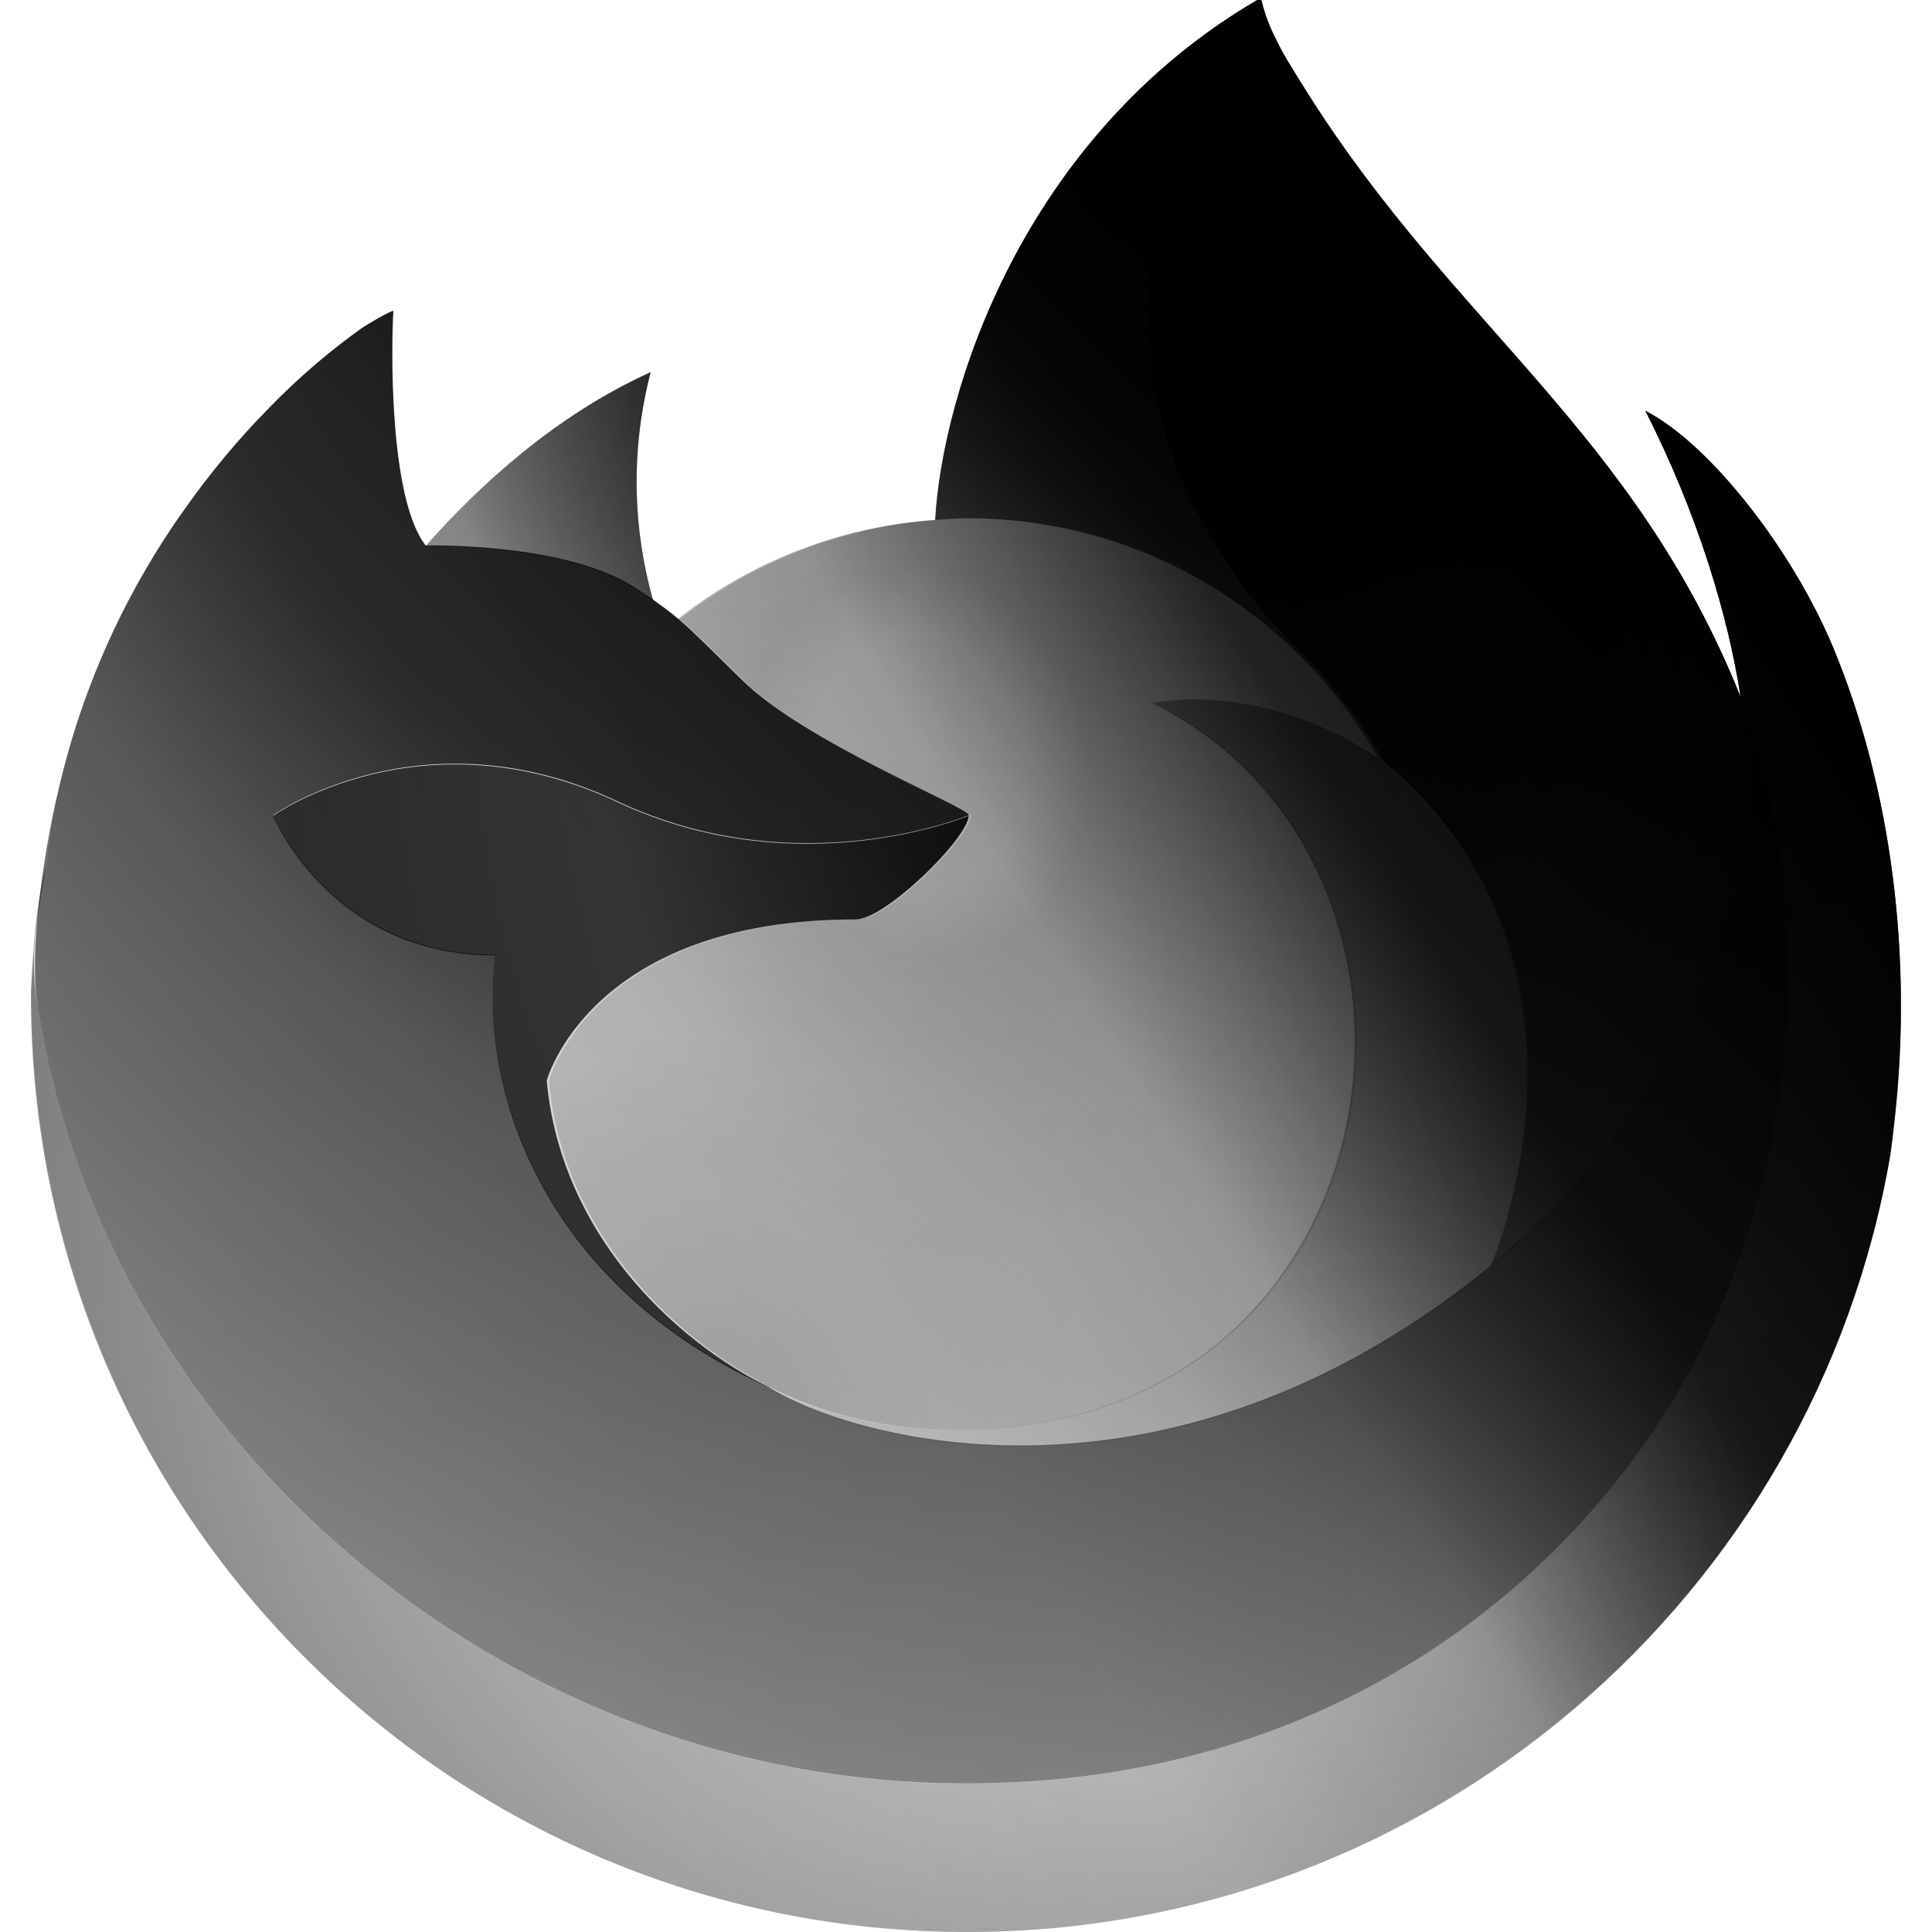
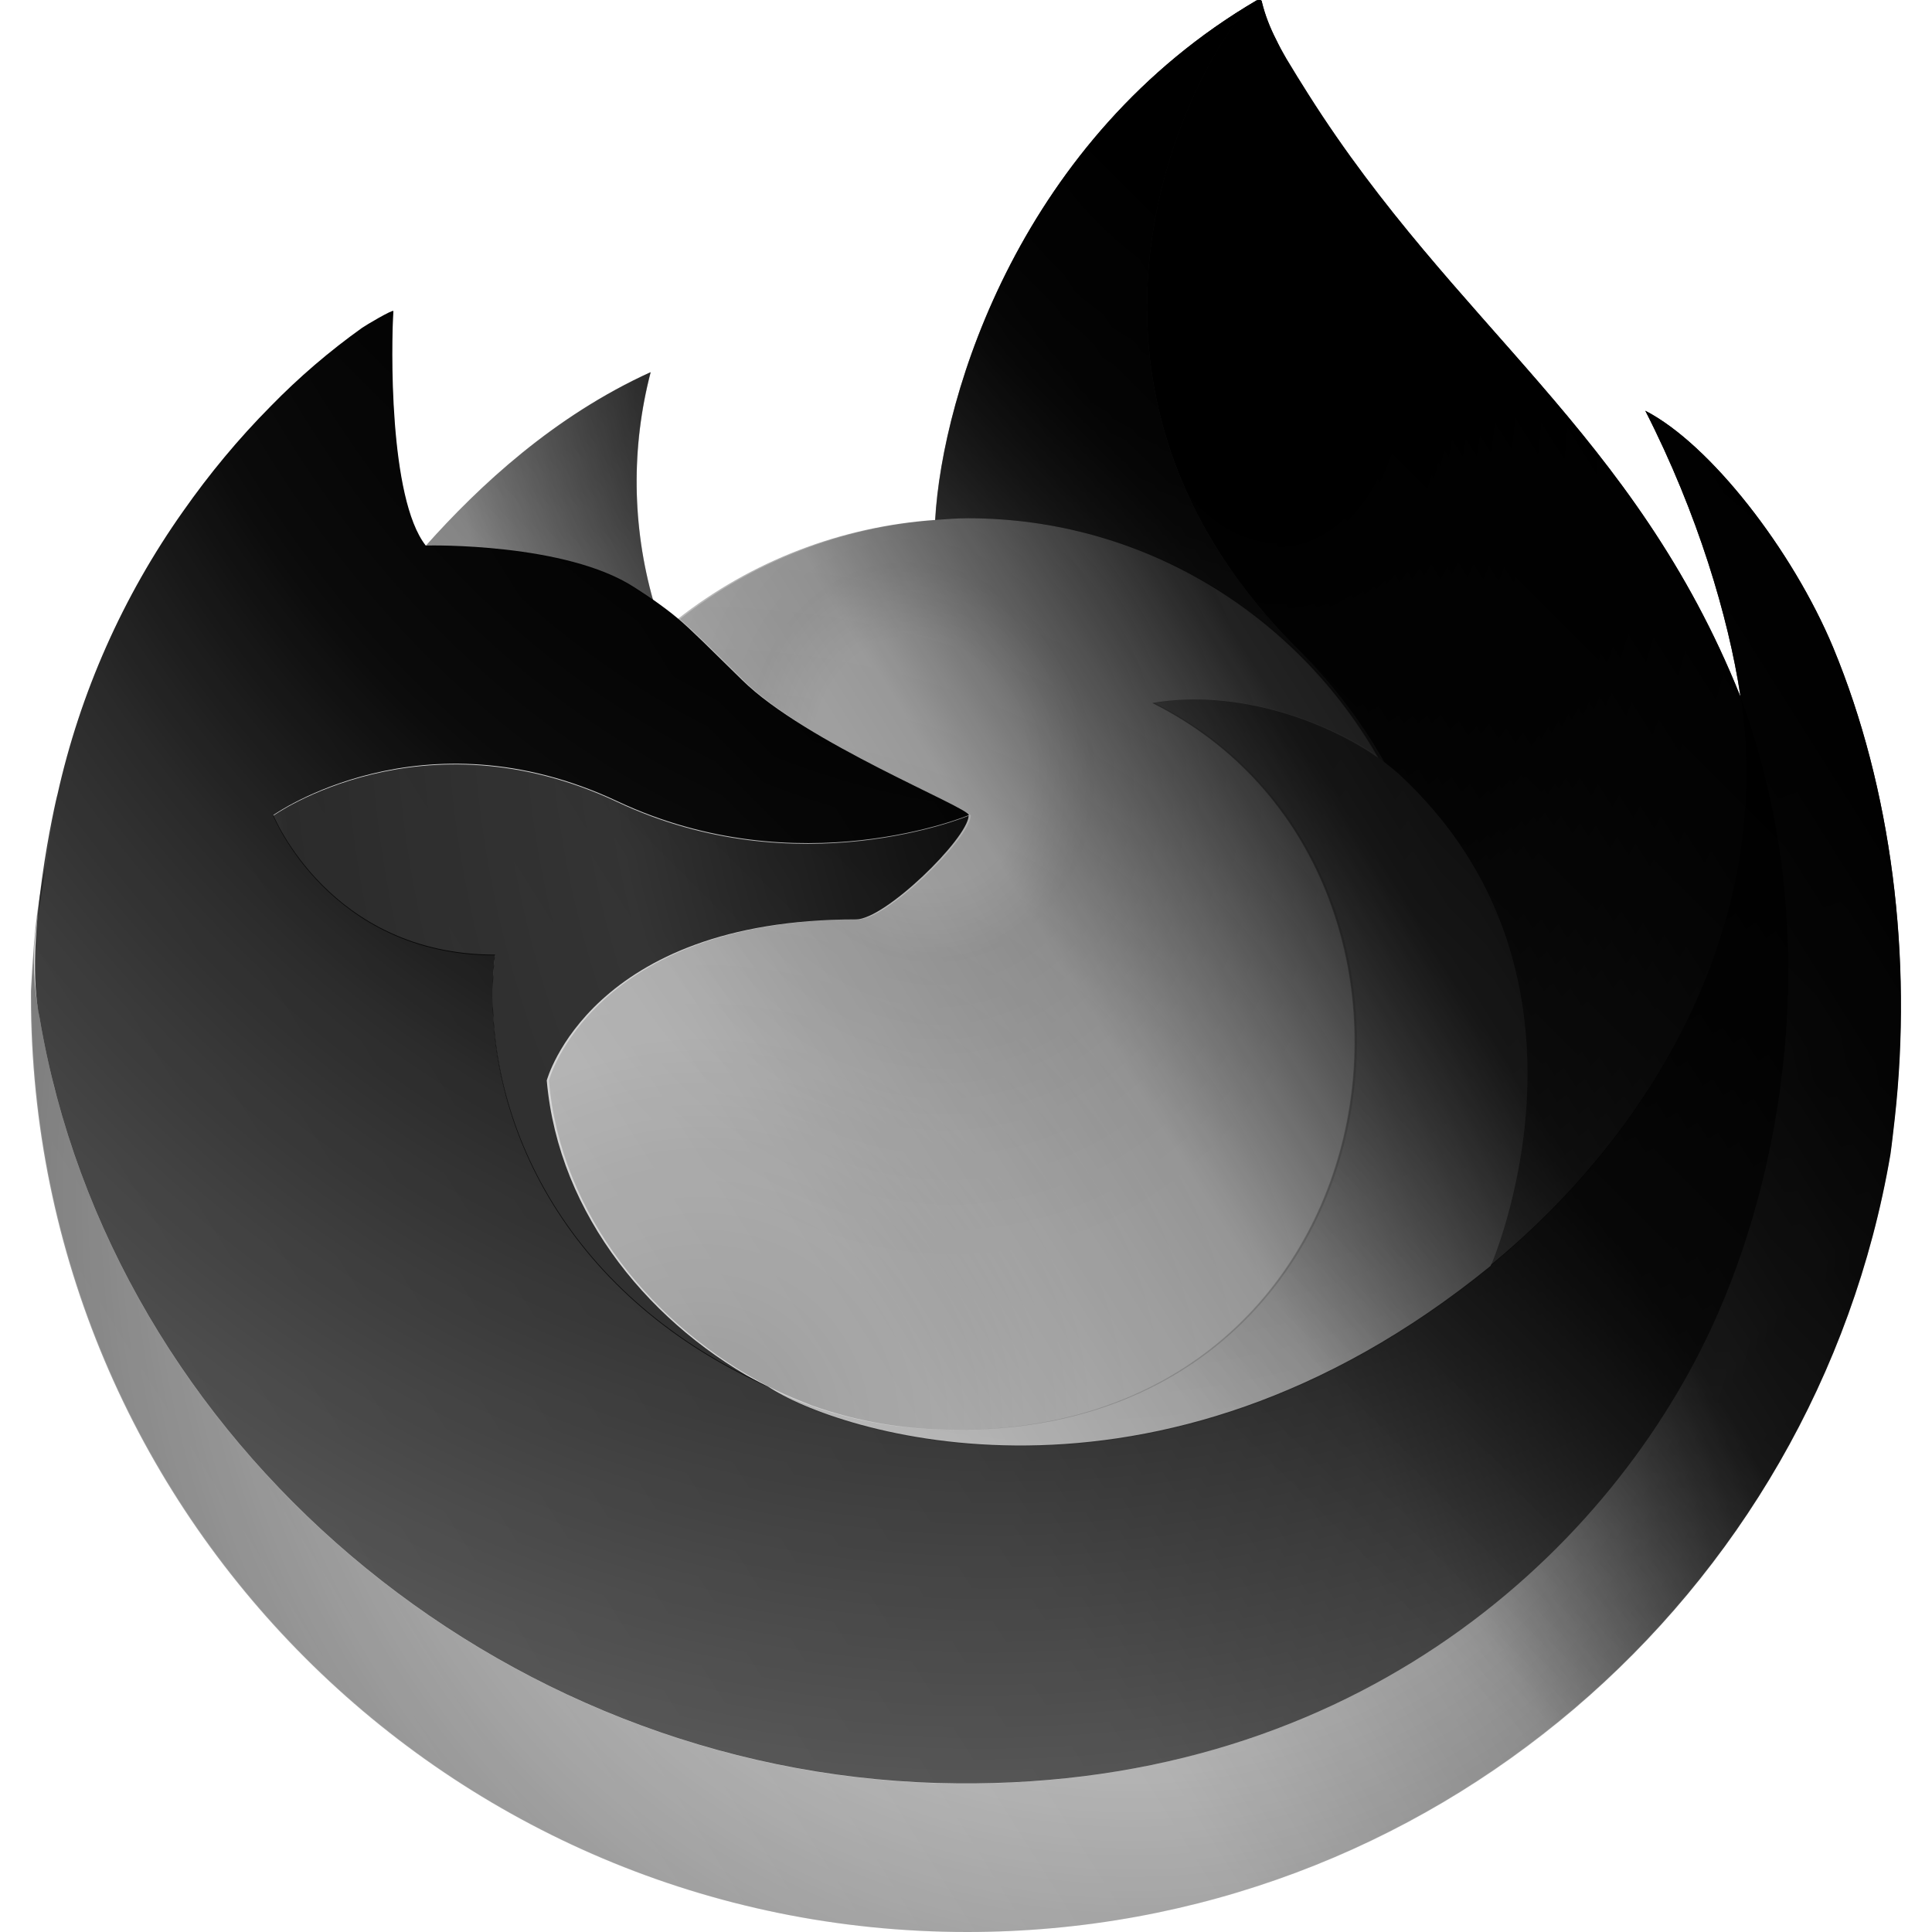
<svg xmlns="http://www.w3.org/2000/svg" viewBox="0 0 24 24">
  <g transform="scale(0.3)">
    <defs>
      <linearGradient id="a" x1="74.808" x2="7.74" y1="738.545" y2="780.792" gradientTransform="translate(0 -718)" gradientUnits="userSpaceOnUse">
        <stop offset="0" stop-color="currentColor" stop-opacity="1" />
        <stop offset=".13" stop-color="currentColor" stop-opacity=".95" />
        <stop offset=".29" stop-color="currentColor" stop-opacity=".85" />
        <stop offset=".46" stop-color="currentColor" stop-opacity=".32" />
        <stop offset=".64" stop-color="currentColor" stop-opacity=".18" />
        <stop offset=".82" stop-color="currentColor" stop-opacity=".15" />
        <stop offset="1" stop-color="currentColor" stop-opacity=".12" />
      </linearGradient>
      <radialGradient id="b" cx="-711.744" cy="-14.957" r="1.333" gradientTransform="matrix(-23.5301 55.8694 -59 -24.8486 -17564.713 39405.77)" gradientUnits="userSpaceOnUse">
        <stop offset="0" stop-color="currentColor" stop-opacity=".4" />
        <stop offset=".65" stop-color="currentColor" stop-opacity=".1" />
      </radialGradient>
      <radialGradient id="c" cx="-705.934" cy="12.062" r="1.333" gradientTransform="translate(42793.129 -680.7689) scale(60.5531)" gradientUnits="userSpaceOnUse">
        <stop offset=".25" stop-color="currentColor" stop-opacity="0" />
        <stop offset=".42" stop-color="currentColor" stop-opacity=".18" />
        <stop offset=".73" stop-color="currentColor" stop-opacity=".55" />
        <stop offset=".94" stop-color="currentColor" stop-opacity=".8" />
      </radialGradient>
      <radialGradient id="d" cx="-701.254" cy="16.393" r="1.333" gradientTransform="translate(30752.75 -719.2598) scale(43.7736)" gradientUnits="userSpaceOnUse">
        <stop offset=".18" stop-color="currentColor" stop-opacity="1" />
        <stop offset=".33" stop-color="currentColor" stop-opacity=".85" />
        <stop offset=".37" stop-color="currentColor" stop-opacity=".8" />
        <stop offset=".41" stop-color="currentColor" stop-opacity=".7" />
        <stop offset=".48" stop-color="currentColor" stop-opacity=".55" />
        <stop offset=".56" stop-color="currentColor" stop-opacity=".42" />
        <stop offset=".63" stop-color="currentColor" stop-opacity=".35" />
        <stop offset=".69" stop-color="currentColor" stop-opacity=".3" />
        <stop offset=".74" stop-color="currentColor" stop-opacity=".28" />
      </radialGradient>
      <radialGradient id="e" cx="-692.835" cy="25.393" r="1.333" gradientTransform="translate(20022.398 -673.6136) scale(28.8575)" gradientUnits="userSpaceOnUse">
        <stop offset=".07" stop-color="currentColor" stop-opacity=".18" />
        <stop offset=".13" stop-color="currentColor" stop-opacity=".16" />
        <stop offset=".21" stop-color="currentColor" stop-opacity=".14" />
        <stop offset=".3" stop-color="currentColor" stop-opacity=".12" />
        <stop offset=".39" stop-color="currentColor" stop-opacity=".09" />
        <stop offset=".42" stop-color="currentColor" stop-opacity=".08" />
        <stop offset=".74" stop-color="currentColor" stop-opacity=".05" />
        <stop offset=".97" stop-color="currentColor" stop-opacity=".03" />
      </radialGradient>
      <radialGradient id="f" cx="-683.145" cy="48.979" r="1.333" gradientTransform="matrix(14.8399 -3.6717 4.3134 17.4334 9964.723 -3330.59)" gradientUnits="userSpaceOnUse">
        <stop offset=".22" stop-color="currentColor" stop-opacity=".08" />
        <stop offset=".34" stop-color="currentColor" stop-opacity=".14" />
        <stop offset=".44" stop-color="currentColor" stop-opacity=".13" />
        <stop offset=".57" stop-color="currentColor" stop-opacity=".11" />
        <stop offset=".64" stop-color="currentColor" stop-opacity=".1" />
        <stop offset=".86" stop-color="currentColor" stop-opacity=".08" />
      </radialGradient>
      <radialGradient id="g" cx="-682.791" cy="34.773" r="1.333" gradientTransform="translate(14209.358 -707.9966) scale(20.7439)" gradientUnits="userSpaceOnUse">
        <stop offset=".03" stop-color="currentColor" stop-opacity="1" />
        <stop offset=".62" stop-color="currentColor" stop-opacity=".8" />
        <stop offset=".72" stop-color="currentColor" stop-opacity=".65" />
        <stop offset=".93" stop-color="currentColor" stop-opacity=".4" />
        <stop offset="1" stop-color="currentColor" stop-opacity=".3" />
      </radialGradient>
      <radialGradient id="h" cx="-711.743" cy="-13.057" r="1.333" gradientTransform="matrix(-18.9321 82.9278 -65.0914 -14.8601 -14274.707 58808.965)" gradientUnits="userSpaceOnUse">
-         <stop offset=".2" stop-color="currentColor" stop-opacity=".6" />
-         <stop offset=".29" stop-color="currentColor" stop-opacity=".7" />
-         <stop offset=".41" stop-color="currentColor" stop-opacity=".85" />
-         <stop offset=".54" stop-color="currentColor" stop-opacity=".8" />
-         <stop offset=".64" stop-color="currentColor" stop-opacity=".6" />
-         <stop offset=".94" stop-color="currentColor" stop-opacity=".3" />
+         <stop offset=".2" stop-color="currentColor" stop-opacity=".85" />
+         <stop offset=".29" stop-color="currentColor" stop-opacity=".92" />
+         <stop offset=".41" stop-color="currentColor" stop-opacity="1" />
+         <stop offset=".54" stop-color="currentColor" stop-opacity=".95" />
+         <stop offset=".64" stop-color="currentColor" stop-opacity=".8" />
+         <stop offset=".94" stop-color="currentColor" stop-opacity=".5" />
      </radialGradient>
      <radialGradient id="i" cx="-705.744" cy="-15.307" r="1.333" gradientTransform="matrix(6.8048 64.4667 -42.375 4.4729 4206.154 45579.98)" gradientUnits="userSpaceOnUse">
        <stop offset=".09" stop-color="currentColor" stop-opacity="1" />
        <stop offset=".14" stop-color="currentColor" stop-opacity=".9" />
        <stop offset=".26" stop-color="currentColor" stop-opacity=".8" />
        <stop offset=".29" stop-color="currentColor" stop-opacity=".7" />
        <stop offset=".4" stop-color="currentColor" stop-opacity=".55" />
        <stop offset=".5" stop-color="currentColor" stop-opacity=".42" />
        <stop offset=".59" stop-color="currentColor" stop-opacity=".35" />
        <stop offset=".67" stop-color="currentColor" stop-opacity=".3" />
        <stop offset=".74" stop-color="currentColor" stop-opacity=".28" />
      </radialGradient>
      <radialGradient id="j" cx="-704.783" cy="13.103" r="1.333" gradientTransform="translate(38982.238 -700.314) scale(55.2472)" gradientUnits="userSpaceOnUse">
        <stop offset="0" stop-color="currentColor" stop-opacity=".25" />
        <stop offset=".12" stop-color="currentColor" stop-opacity=".22" />
        <stop offset=".25" stop-color="currentColor" stop-opacity=".18" />
        <stop offset=".34" stop-color="currentColor" stop-opacity=".18" />
        <stop offset=".78" stop-color="currentColor" stop-opacity=".05" />
      </radialGradient>
      <radialGradient id="k" cx="-705.819" cy="12.014" r="1.333" gradientTransform="translate(42655.824 -697.0847) scale(60.3433)" gradientUnits="userSpaceOnUse">
        <stop offset=".19" stop-color="currentColor" stop-opacity="1" />
        <stop offset=".49" stop-color="currentColor" stop-opacity=".75" />
        <stop offset=".66" stop-color="currentColor" stop-opacity=".8" />
        <stop offset=".7" stop-color="currentColor" stop-opacity=".65" />
        <stop offset=".79" stop-color="currentColor" stop-opacity=".5" />
        <stop offset=".91" stop-color="currentColor" stop-opacity=".3" />
      </radialGradient>
      <linearGradient id="l" x1="70.023" x2="15.276" y1="730.068" y2="784.815" gradientTransform="translate(0 -718)" gradientUnits="userSpaceOnUse">
        <stop offset="0" stop-color="currentColor" stop-opacity=".7" />
        <stop offset=".61" stop-color="currentColor" stop-opacity="0" />
      </linearGradient>
    </defs>
    <path fill="url(#a)" d="M75.91 26.82c-1.69-4.05-5.1-8.43-7.78-9.81 2.18 4.27 3.44 8.56 3.93 11.76v.06C67.68 17.91 60.24 13.51 54.17 3.92c-.31-.49-.61-.97-.92-1.49-.17-.29-.3-.55-.42-.8-.25-.49-.45-1-.58-1.53 0-.03-.01-.05-.02-.07-.02-.02-.04-.03-.06-.03-.02-.01-.05-.01-.07 0l-.02.01c-.01 0-.02.01-.03.01l.01-.02c-9.74 5.7-13.04 16.25-13.34 21.53-3.89.27-7.61 1.7-10.67 4.11-.32-.27-.66-.52-1-.76-.88-3.09-.92-6.36-.11-9.47-3.98 1.81-7.08 4.68-9.33 7.21h.01c-1.54-1.95-1.43-8.37-1.34-9.71-.02-.08-1.15.59-1.29.69-1.36.97-2.62 2.05-3.79 3.25-1.33 1.34-2.54 2.8-3.62 4.34-2.5 3.53-4.27 7.52-5.21 11.74-.02.08-.03.17-.05.26-.07.34-.34 2.05-.38 2.42v.08c-.34 1.76-.55 3.55-.63 5.35v.2C1.31 62.65 18.66 80 40.07 80c19.17 0 35.09-13.92 38.21-32.2.07-.49.12-.99.18-1.49.74-6.66-.13-13.65-2.55-19.49zM31.23 57.16c.18.09.35.18.54.26l.03.02c-.19-.09-.38-.19-.57-.28zm40.84-28.31v-.04.04z" />
    <path fill="url(#b)" d="M75.91 26.82c-1.69-4.05-5.1-8.43-7.78-9.81 2.18 4.27 3.44 8.56 3.93 11.76v.08c3.66 9.91 1.66 20-1.21 26.16-4.44 9.53-15.2 19.3-32.02 18.83-18.18-.52-34.2-14.01-37.19-31.69-.55-2.79 0-4.2.27-6.46-.33 1.74-.46 2.25-.63 5.35v.2C1.28 62.65 18.63 80 40.04 80c19.17 0 35.09-13.92 38.21-32.2.07-.5.12-.99.18-1.49.77-6.66-.1-13.65-2.52-19.49z" />
    <path fill="url(#c)" d="M75.91 26.82c-1.69-4.05-5.1-8.43-7.78-9.81 2.18 4.27 3.44 8.56 3.93 11.76v.08c3.66 9.91 1.66 20-1.21 26.16-4.44 9.53-15.2 19.3-32.02 18.83-18.18-.52-34.2-14.01-37.19-31.69-.55-2.79 0-4.2.27-6.46-.33 1.74-.46 2.25-.63 5.35v.2C1.28 62.65 18.63 80 40.04 80c19.17 0 35.09-13.92 38.21-32.2.07-.5.12-.99.18-1.49.77-6.66-.1-13.65-2.52-19.49z" />
    <path fill="url(#d)" d="m57.08 31.38.24.18c-.97-1.73-2.18-3.31-3.6-4.7C41.67 14.81 50.56.73 52.06.02l.01-.02c-9.74 5.7-13.04 16.25-13.34 21.53.45-.03.9-.07 1.36-.07 7.27 0 13.6 3.99 16.99 9.92z" />
    <path fill="url(#e)" d="M40.2 33.78c-.06.96-3.47 4.29-4.66 4.29-11.02 0-12.81 6.67-12.81 6.67.49 5.62 4.4 10.24 9.13 12.69.22.11.43.21.65.31.38.17.76.32 1.14.47 1.62.57 3.32.9 5.04.97 19.32.91 23.06-23.1 9.12-30.07 3.57-.62 7.28.82 9.35 2.27-3.39-5.92-9.72-9.92-16.98-9.92-.46 0-.92.04-1.36.07-3.89.27-7.61 1.7-10.67 4.11.59.5 1.26 1.17 2.66 2.55 2.62 2.59 9.37 5.27 9.39 5.59z" />
    <path fill="url(#f)" d="M40.2 33.78c-.06.96-3.47 4.29-4.66 4.29-11.02 0-12.81 6.67-12.81 6.67.49 5.62 4.4 10.24 9.13 12.69.22.11.43.21.65.31.38.17.76.32 1.14.47 1.62.57 3.32.9 5.04.97 19.32.91 23.06-23.1 9.12-30.07 3.57-.62 7.28.82 9.35 2.27-3.39-5.92-9.72-9.92-16.98-9.92-.46 0-.92.04-1.36.07-3.89.27-7.61 1.7-10.67 4.11.59.5 1.26 1.17 2.66 2.55 2.62 2.59 9.37 5.27 9.39 5.59z" />
    <path fill="url(#g)" d="M26.25 24.35c.31.2.57.37.8.53-.88-3.09-.92-6.36-.11-9.47-3.98 1.81-7.08 4.68-9.33 7.21.19 0 5.82-.11 8.64 1.73z" />
    <path fill="url(#h)" d="M1.64 42.15c2.99 17.67 19.01 31.17 37.2 31.68 16.83.48 27.59-9.29 32.02-18.83 2.87-6.16 4.86-16.24 1.21-26.16v-.08.06c1.37 8.98-3.19 17.67-10.33 23.55l-.02.05C47.81 63.75 34.5 59.25 31.8 57.41c-.18-.09-.37-.18-.56-.28-8.11-3.88-11.46-11.27-10.74-17.6-6.85 0-9.18-5.78-9.18-5.78s6.15-4.38 14.25-.57c7.51 3.53 14.55.57 14.55.57-.01-.32-6.76-3-9.39-5.59-1.41-1.38-2.07-2.05-2.66-2.55-.32-.27-.66-.52-1-.76-.23-.16-.49-.33-.8-.53-2.83-1.84-8.45-1.74-8.63-1.73h-.01c-1.54-1.95-1.43-8.37-1.34-9.71-.02-.08-1.15.59-1.29.69-1.36.97-2.62 2.05-3.79 3.25-1.33 1.34-2.54 2.8-3.62 4.34-2.5 3.53-4.27 7.52-5.21 11.74-.05.11-1.42 6.13-.74 9.25z" />
    <path fill="url(#i)" d="M53.72 26.86c1.41 1.39 2.62 2.97 3.6 4.7.21.16.41.32.58.47 8.79 8.1 4.18 19.55 3.84 20.37 7.14-5.89 11.71-14.58 10.33-23.55-4.38-10.94-11.81-15.34-17.88-24.93-.31-.49-.61-.97-.92-1.49-.17-.29-.31-.55-.43-.8-.25-.49-.45-1-.58-1.53 0-.03-.01-.05-.02-.07-.02-.02-.04-.03-.06-.03-.02-.01-.05-.01-.07 0l-.02.01c-.01 0-.02.01-.03.01-1.5.71-10.39 14.79 1.66 26.84z" />
    <path fill="url(#j)" d="M57.9 32.03c-.17-.15-.37-.31-.58-.47l-.24-.18c-2.07-1.45-5.77-2.89-9.35-2.27 13.94 6.97 10.2 30.97-9.12 30.07-1.72-.07-3.42-.4-5.04-.97-.38-.14-.76-.3-1.14-.47-.22-.1-.44-.2-.65-.31l.03.02c2.7 1.84 16.01 6.33 29.92-4.99l.02-.05c.33-.83 4.93-12.28-3.85-20.38z" />
    <path fill="url(#k)" d="M22.64 44.74s1.79-6.67 12.81-6.67c1.19 0 4.6-3.32 4.66-4.29 0 0-7.05 2.96-14.55-.57-8.1-3.81-14.25.57-14.25.57s2.34 5.78 9.18 5.78c-.72 6.34 2.63 13.72 10.74 17.6.18.09.35.18.54.26-4.73-2.44-8.64-7.07-9.13-12.68z" />
    <path fill="url(#l)" d="M75.91 26.82c-1.69-4.05-5.1-8.43-7.78-9.81 2.18 4.27 3.44 8.56 3.93 11.76v.06C67.68 17.91 60.24 13.51 54.17 3.92c-.31-.49-.61-.97-.92-1.49-.17-.29-.3-.55-.42-.8-.25-.49-.45-1-.58-1.53 0-.03-.01-.05-.02-.07-.02-.02-.04-.03-.06-.03-.02-.01-.05-.01-.07 0l-.02.01c-.01 0-.02.01-.03.01l.01-.02c-9.74 5.7-13.04 16.25-13.34 21.53.45-.03.9-.07 1.36-.07 7.27 0 13.6 4 16.98 9.92-2.07-1.45-5.77-2.89-9.35-2.27 13.94 6.97 10.2 30.97-9.12 30.07-1.72-.07-3.42-.4-5.04-.97-.38-.14-.76-.3-1.14-.47-.22-.1-.44-.2-.65-.31l.03.02c-.18-.09-.37-.18-.56-.28.18.09.35.18.54.26-4.73-2.45-8.65-7.07-9.13-12.68 0 0 1.79-6.67 12.81-6.67 1.19 0 4.6-3.32 4.66-4.29-.01-.32-6.76-3-9.39-5.59-1.41-1.38-2.07-2.05-2.66-2.55-.32-.27-.66-.52-1-.76-.88-3.09-.92-6.36-.11-9.47-3.98 1.81-7.08 4.68-9.33 7.21-1.54-1.95-1.43-8.37-1.34-9.71-.02-.08-1.15.59-1.29.69-1.36.97-2.62 2.05-3.79 3.25-1.33 1.34-2.54 2.8-3.62 4.34-2.5 3.53-4.27 7.52-5.21 11.74-.02.08-.03.17-.05.26-.07.34-.4 2.07-.45 2.44-.3 1.79-.49 3.6-.57 5.41v.2c0 21.41 17.35 38.76 38.76 38.76 19.17 0 35.09-13.92 38.21-32.2.07-.49.12-.99.18-1.49.75-6.67-.12-13.66-2.54-19.5zm-3.84 1.99v.04-.04z" />
  </g>
</svg>
